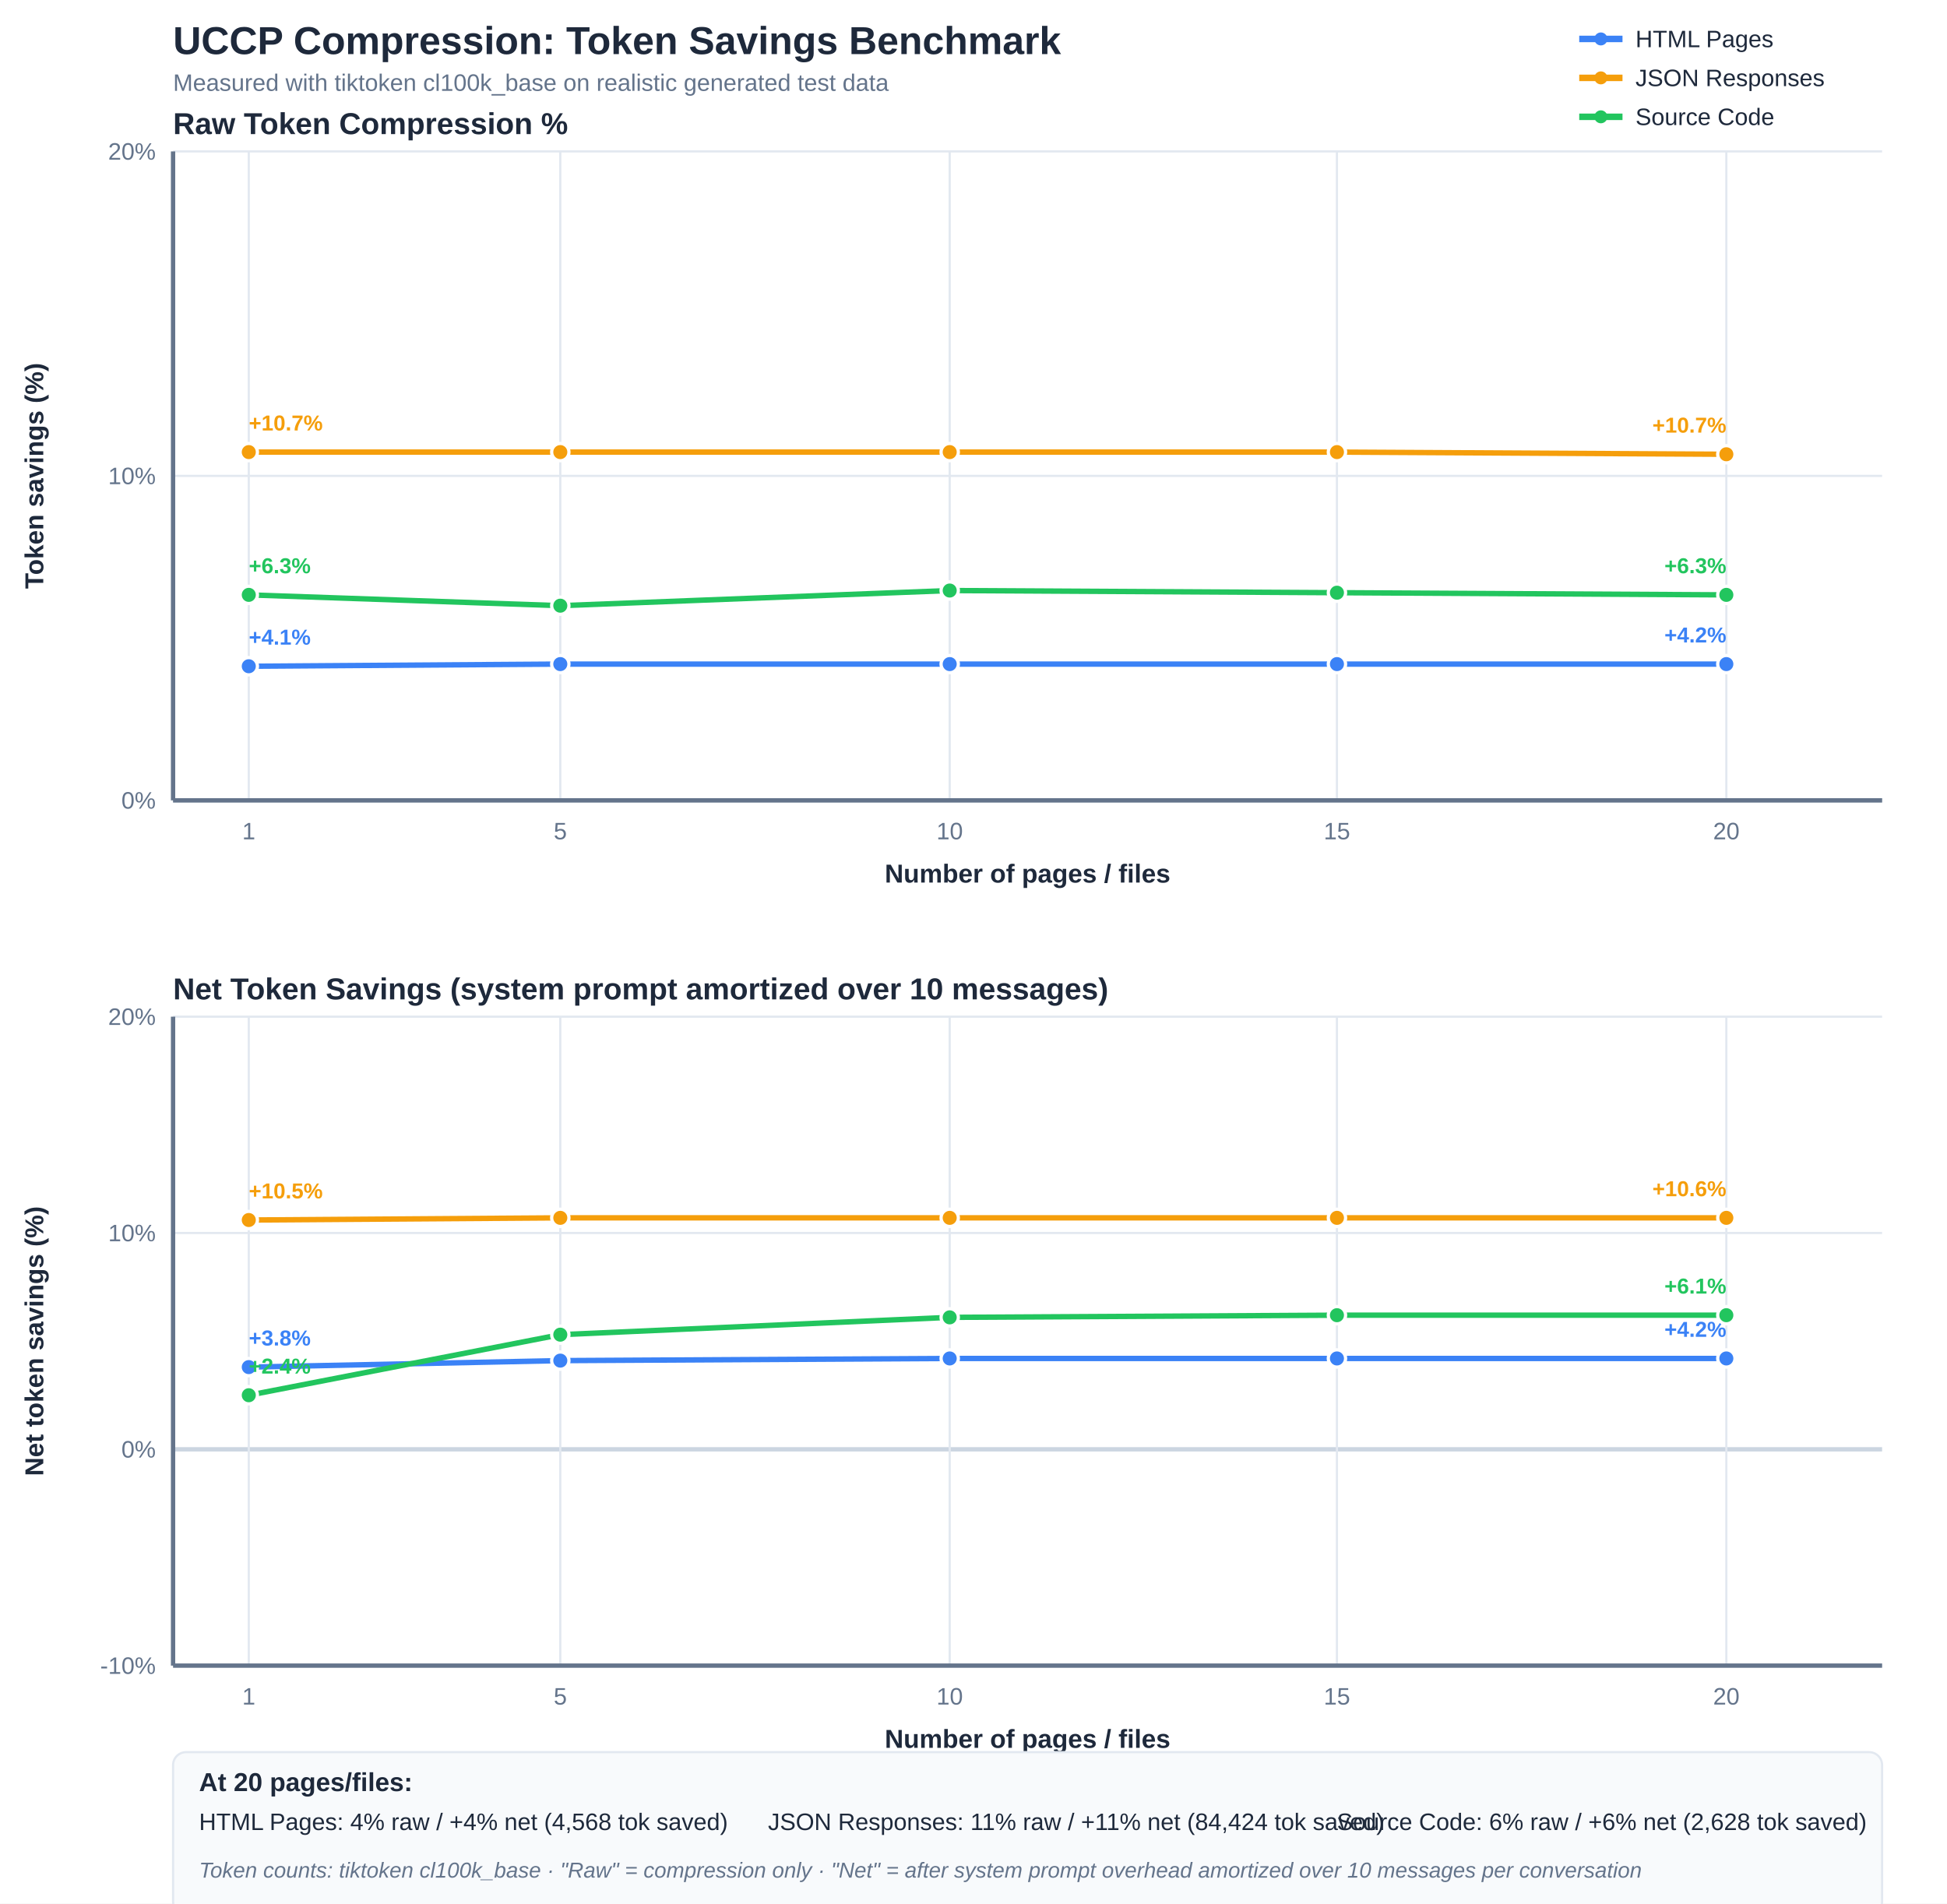
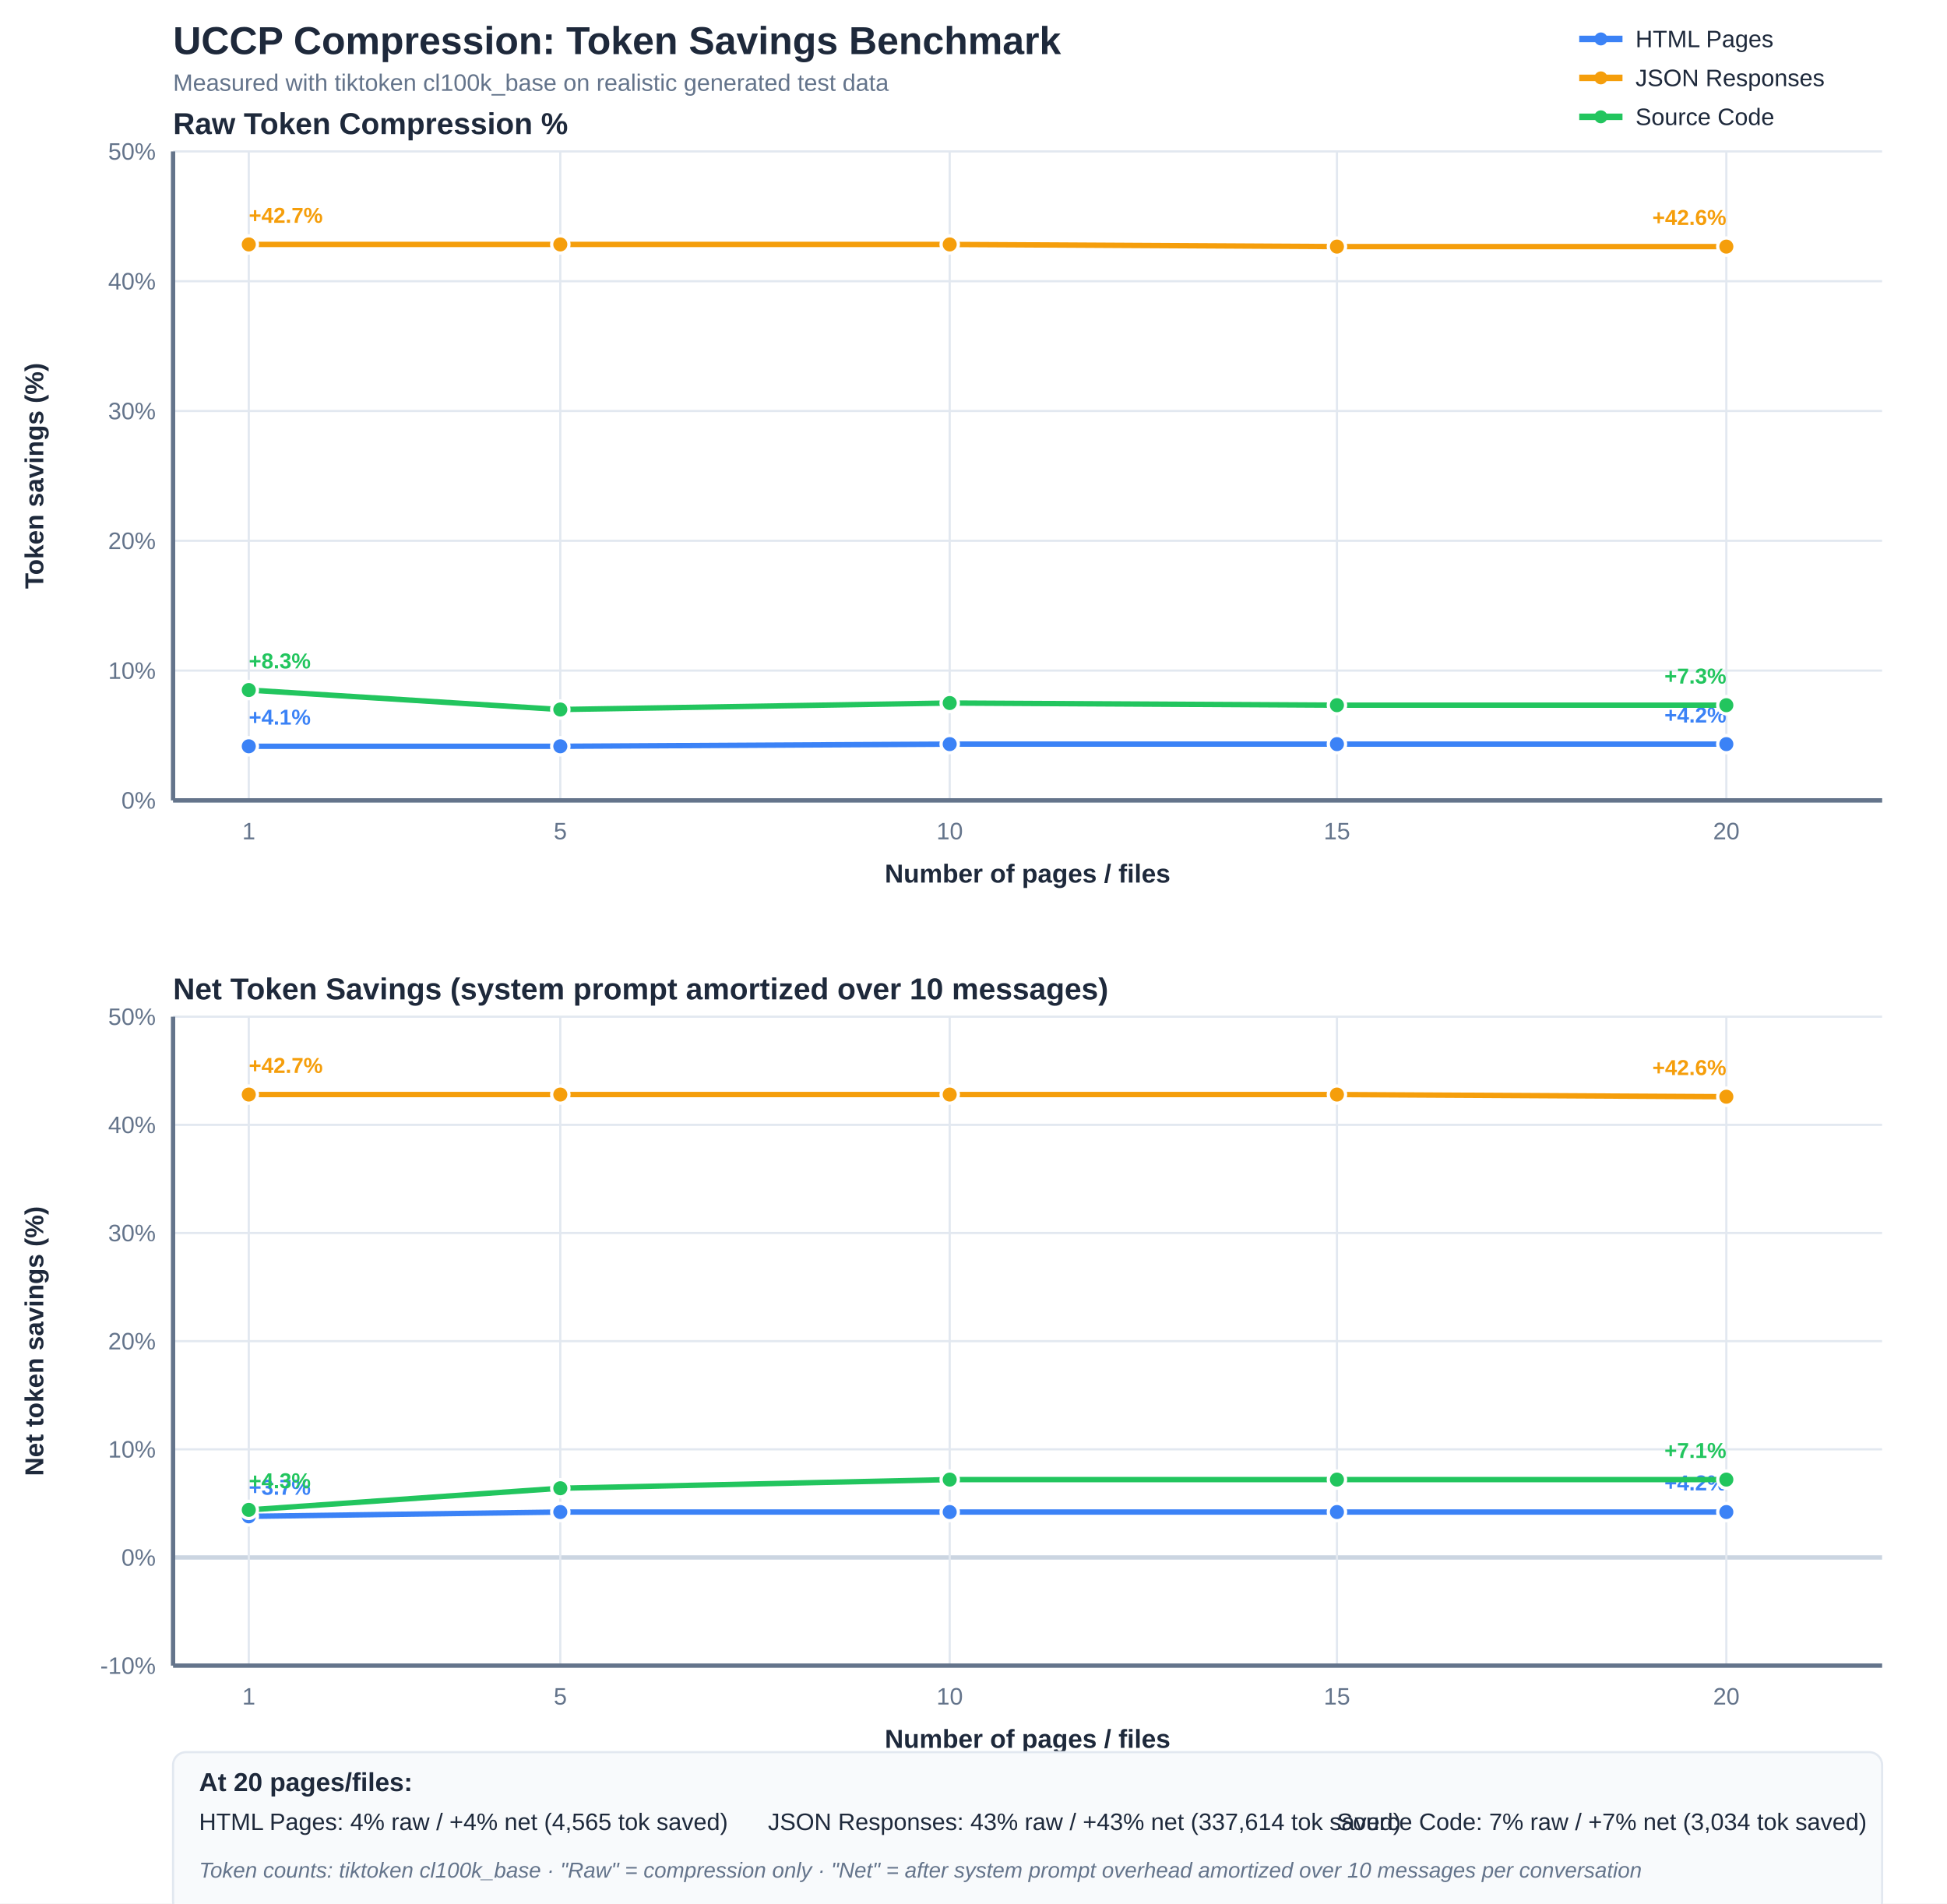
<svg xmlns="http://www.w3.org/2000/svg" width="900" height="880" viewBox="0 0 900 880">
  <rect width="900" height="880" fill="#ffffff" />
  <style>
    .title { font-family: Arial, Helvetica, sans-serif; font-size: 18px; font-weight: bold; fill: #1e293b; }
    .chart-title { font-family: Arial, Helvetica, sans-serif; font-size: 14px; font-weight: bold; fill: #1e293b; }
    .subtitle { font-family: Arial, Helvetica, sans-serif; font-size: 11px; fill: #64748b; }
    .axis-label { font-family: Arial, Helvetica, sans-serif; font-size: 11px; fill: #64748b; }
    .axis-title { font-family: Arial, Helvetica, sans-serif; font-size: 12px; fill: #1e293b; font-weight: bold; }
    .legend-text { font-family: Arial, Helvetica, sans-serif; font-size: 11px; fill: #1e293b; }
    .note { font-family: Arial, Helvetica, sans-serif; font-size: 10px; fill: #64748b; font-style: italic; }
    .data-label { font-family: Arial, Helvetica, sans-serif; font-size: 10px; font-weight: bold; }
    .summary-title { font-family: Arial, Helvetica, sans-serif; font-size: 12px; font-weight: bold; fill: #1e293b; }
    .summary-text { font-family: Arial, Helvetica, sans-serif; font-size: 11px; fill: #1e293b; }
  </style>
  <text x="80" y="25" class="title">UCCP Compression: Token Savings Benchmark</text>
  <text x="80" y="42" class="subtitle">Measured with tiktoken cl100k_base on realistic generated test data</text>
  <line x1="730" y1="18" x2="750" y2="18" stroke="#3b82f6" stroke-width="3" />
  <circle cx="740" cy="18" r="3" fill="#3b82f6" />
  <text x="756" y="18" class="legend-text" dominant-baseline="central">HTML Pages</text>
  <line x1="730" y1="36" x2="750" y2="36" stroke="#f59e0b" stroke-width="3" />
  <circle cx="740" cy="36" r="3" fill="#f59e0b" />
  <text x="756" y="36" class="legend-text" dominant-baseline="central">JSON Responses</text>
  <line x1="730" y1="54" x2="750" y2="54" stroke="#22c55e" stroke-width="3" />
  <circle cx="740" cy="54" r="3" fill="#22c55e" />
  <text x="756" y="54" class="legend-text" dominant-baseline="central">Source Code</text>
  <text x="80" y="62" class="chart-title">Raw Token Compression %</text>
  <line x1="80" y1="370" x2="870" y2="370" stroke="#cbd5e1" stroke-width="2" />
  <text x="72" y="370" class="axis-label" text-anchor="end" dominant-baseline="central">0%</text>
-   <line x1="80" y1="220" x2="870" y2="220" stroke="#e2e8f0" stroke-width="1" />
-   <text x="72" y="220" class="axis-label" text-anchor="end" dominant-baseline="central">10%</text>
+   <line x1="80" y1="310" x2="870" y2="310" stroke="#e2e8f0" stroke-width="1" />
+   <text x="72" y="310" class="axis-label" text-anchor="end" dominant-baseline="central">10%</text>
+   <line x1="80" y1="250" x2="870" y2="250" stroke="#e2e8f0" stroke-width="1" />
+   <text x="72" y="250" class="axis-label" text-anchor="end" dominant-baseline="central">20%</text>
+   <line x1="80" y1="190" x2="870" y2="190" stroke="#e2e8f0" stroke-width="1" />
+   <text x="72" y="190" class="axis-label" text-anchor="end" dominant-baseline="central">30%</text>
+   <line x1="80" y1="130" x2="870" y2="130" stroke="#e2e8f0" stroke-width="1" />
+   <text x="72" y="130" class="axis-label" text-anchor="end" dominant-baseline="central">40%</text>
  <line x1="80" y1="70" x2="870" y2="70" stroke="#e2e8f0" stroke-width="1" />
-   <text x="72" y="70" class="axis-label" text-anchor="end" dominant-baseline="central">20%</text>
+   <text x="72" y="70" class="axis-label" text-anchor="end" dominant-baseline="central">50%</text>
  <line x1="115" y1="70" x2="115" y2="370" stroke="#e2e8f0" stroke-width="1" />
  <text x="115" y="388" class="axis-label" text-anchor="middle">1</text>
  <line x1="259" y1="70" x2="259" y2="370" stroke="#e2e8f0" stroke-width="1" />
  <text x="259" y="388" class="axis-label" text-anchor="middle">5</text>
  <line x1="439" y1="70" x2="439" y2="370" stroke="#e2e8f0" stroke-width="1" />
  <text x="439" y="388" class="axis-label" text-anchor="middle">10</text>
  <line x1="618" y1="70" x2="618" y2="370" stroke="#e2e8f0" stroke-width="1" />
  <text x="618" y="388" class="axis-label" text-anchor="middle">15</text>
  <line x1="798" y1="70" x2="798" y2="370" stroke="#e2e8f0" stroke-width="1" />
  <text x="798" y="388" class="axis-label" text-anchor="middle">20</text>
  <text x="475" y="408" class="axis-title" text-anchor="middle">Number of pages / files</text>
  <text x="20" y="220" class="axis-title" text-anchor="middle" transform="rotate(-90 20 220)">Token savings (%)</text>
  <line x1="80" y1="70" x2="80" y2="370" stroke="#64748b" stroke-width="2" />
  <line x1="80" y1="370" x2="870" y2="370" stroke="#64748b" stroke-width="2" />
-   <polyline points="115,308 259,307 439,307 618,307 798,307" fill="none" stroke="#3b82f6" stroke-width="2.5" stroke-linejoin="round" />
-   <circle cx="115" cy="308" r="4" fill="#3b82f6" stroke="white" stroke-width="1.5" />
-   <text x="115" y="298" class="data-label" fill="#3b82f6" text-anchor="start">+4.1%</text>
-   <circle cx="259" cy="307" r="4" fill="#3b82f6" stroke="white" stroke-width="1.5" />
-   <circle cx="439" cy="307" r="4" fill="#3b82f6" stroke="white" stroke-width="1.5" />
-   <circle cx="618" cy="307" r="4" fill="#3b82f6" stroke="white" stroke-width="1.5" />
-   <circle cx="798" cy="307" r="4" fill="#3b82f6" stroke="white" stroke-width="1.5" />
-   <text x="798" y="297" class="data-label" fill="#3b82f6" text-anchor="end">+4.2%</text>
-   <polyline points="115,209 259,209 439,209 618,209 798,210" fill="none" stroke="#f59e0b" stroke-width="2.5" stroke-linejoin="round" />
-   <circle cx="115" cy="209" r="4" fill="#f59e0b" stroke="white" stroke-width="1.5" />
-   <text x="115" y="199" class="data-label" fill="#f59e0b" text-anchor="start">+10.7%</text>
-   <circle cx="259" cy="209" r="4" fill="#f59e0b" stroke="white" stroke-width="1.5" />
-   <circle cx="439" cy="209" r="4" fill="#f59e0b" stroke="white" stroke-width="1.5" />
-   <circle cx="618" cy="209" r="4" fill="#f59e0b" stroke="white" stroke-width="1.5" />
-   <circle cx="798" cy="210" r="4" fill="#f59e0b" stroke="white" stroke-width="1.5" />
-   <text x="798" y="200" class="data-label" fill="#f59e0b" text-anchor="end">+10.7%</text>
-   <polyline points="115,275 259,280 439,273 618,274 798,275" fill="none" stroke="#22c55e" stroke-width="2.5" stroke-linejoin="round" />
-   <circle cx="115" cy="275" r="4" fill="#22c55e" stroke="white" stroke-width="1.5" />
-   <text x="115" y="265" class="data-label" fill="#22c55e" text-anchor="start">+6.3%</text>
-   <circle cx="259" cy="280" r="4" fill="#22c55e" stroke="white" stroke-width="1.5" />
-   <circle cx="439" cy="273" r="4" fill="#22c55e" stroke="white" stroke-width="1.5" />
-   <circle cx="618" cy="274" r="4" fill="#22c55e" stroke="white" stroke-width="1.5" />
-   <circle cx="798" cy="275" r="4" fill="#22c55e" stroke="white" stroke-width="1.5" />
-   <text x="798" y="265" class="data-label" fill="#22c55e" text-anchor="end">+6.3%</text>
+   <polyline points="115,345 259,345 439,344 618,344 798,344" fill="none" stroke="#3b82f6" stroke-width="2.5" stroke-linejoin="round" />
+   <circle cx="115" cy="345" r="4" fill="#3b82f6" stroke="white" stroke-width="1.5" />
+   <text x="115" y="335" class="data-label" fill="#3b82f6" text-anchor="start">+4.1%</text>
+   <circle cx="259" cy="345" r="4" fill="#3b82f6" stroke="white" stroke-width="1.5" />
+   <circle cx="439" cy="344" r="4" fill="#3b82f6" stroke="white" stroke-width="1.5" />
+   <circle cx="618" cy="344" r="4" fill="#3b82f6" stroke="white" stroke-width="1.5" />
+   <circle cx="798" cy="344" r="4" fill="#3b82f6" stroke="white" stroke-width="1.5" />
+   <text x="798" y="334" class="data-label" fill="#3b82f6" text-anchor="end">+4.2%</text>
+   <polyline points="115,113 259,113 439,113 618,114 798,114" fill="none" stroke="#f59e0b" stroke-width="2.5" stroke-linejoin="round" />
+   <circle cx="115" cy="113" r="4" fill="#f59e0b" stroke="white" stroke-width="1.5" />
+   <text x="115" y="103" class="data-label" fill="#f59e0b" text-anchor="start">+42.7%</text>
+   <circle cx="259" cy="113" r="4" fill="#f59e0b" stroke="white" stroke-width="1.5" />
+   <circle cx="439" cy="113" r="4" fill="#f59e0b" stroke="white" stroke-width="1.5" />
+   <circle cx="618" cy="114" r="4" fill="#f59e0b" stroke="white" stroke-width="1.5" />
+   <circle cx="798" cy="114" r="4" fill="#f59e0b" stroke="white" stroke-width="1.5" />
+   <text x="798" y="104" class="data-label" fill="#f59e0b" text-anchor="end">+42.6%</text>
+   <polyline points="115,319 259,328 439,325 618,326 798,326" fill="none" stroke="#22c55e" stroke-width="2.5" stroke-linejoin="round" />
+   <circle cx="115" cy="319" r="4" fill="#22c55e" stroke="white" stroke-width="1.5" />
+   <text x="115" y="309" class="data-label" fill="#22c55e" text-anchor="start">+8.3%</text>
+   <circle cx="259" cy="328" r="4" fill="#22c55e" stroke="white" stroke-width="1.5" />
+   <circle cx="439" cy="325" r="4" fill="#22c55e" stroke="white" stroke-width="1.5" />
+   <circle cx="618" cy="326" r="4" fill="#22c55e" stroke="white" stroke-width="1.5" />
+   <circle cx="798" cy="326" r="4" fill="#22c55e" stroke="white" stroke-width="1.5" />
+   <text x="798" y="316" class="data-label" fill="#22c55e" text-anchor="end">+7.3%</text>
  <text x="80" y="462" class="chart-title">Net Token Savings (system prompt amortized over 10 messages)</text>
  <line x1="80" y1="770" x2="870" y2="770" stroke="#e2e8f0" stroke-width="1" />
  <text x="72" y="770" class="axis-label" text-anchor="end" dominant-baseline="central">-10%</text>
-   <line x1="80" y1="670" x2="870" y2="670" stroke="#cbd5e1" stroke-width="2" />
-   <text x="72" y="670" class="axis-label" text-anchor="end" dominant-baseline="central">0%</text>
+   <line x1="80" y1="720" x2="870" y2="720" stroke="#cbd5e1" stroke-width="2" />
+   <text x="72" y="720" class="axis-label" text-anchor="end" dominant-baseline="central">0%</text>
+   <line x1="80" y1="670" x2="870" y2="670" stroke="#e2e8f0" stroke-width="1" />
+   <text x="72" y="670" class="axis-label" text-anchor="end" dominant-baseline="central">10%</text>
+   <line x1="80" y1="620" x2="870" y2="620" stroke="#e2e8f0" stroke-width="1" />
+   <text x="72" y="620" class="axis-label" text-anchor="end" dominant-baseline="central">20%</text>
  <line x1="80" y1="570" x2="870" y2="570" stroke="#e2e8f0" stroke-width="1" />
-   <text x="72" y="570" class="axis-label" text-anchor="end" dominant-baseline="central">10%</text>
+   <text x="72" y="570" class="axis-label" text-anchor="end" dominant-baseline="central">30%</text>
+   <line x1="80" y1="520" x2="870" y2="520" stroke="#e2e8f0" stroke-width="1" />
+   <text x="72" y="520" class="axis-label" text-anchor="end" dominant-baseline="central">40%</text>
  <line x1="80" y1="470" x2="870" y2="470" stroke="#e2e8f0" stroke-width="1" />
-   <text x="72" y="470" class="axis-label" text-anchor="end" dominant-baseline="central">20%</text>
+   <text x="72" y="470" class="axis-label" text-anchor="end" dominant-baseline="central">50%</text>
  <line x1="115" y1="470" x2="115" y2="770" stroke="#e2e8f0" stroke-width="1" />
  <text x="115" y="788" class="axis-label" text-anchor="middle">1</text>
  <line x1="259" y1="470" x2="259" y2="770" stroke="#e2e8f0" stroke-width="1" />
  <text x="259" y="788" class="axis-label" text-anchor="middle">5</text>
  <line x1="439" y1="470" x2="439" y2="770" stroke="#e2e8f0" stroke-width="1" />
  <text x="439" y="788" class="axis-label" text-anchor="middle">10</text>
  <line x1="618" y1="470" x2="618" y2="770" stroke="#e2e8f0" stroke-width="1" />
  <text x="618" y="788" class="axis-label" text-anchor="middle">15</text>
  <line x1="798" y1="470" x2="798" y2="770" stroke="#e2e8f0" stroke-width="1" />
  <text x="798" y="788" class="axis-label" text-anchor="middle">20</text>
  <text x="475" y="808" class="axis-title" text-anchor="middle">Number of pages / files</text>
  <text x="20" y="620" class="axis-title" text-anchor="middle" transform="rotate(-90 20 620)">Net token savings (%)</text>
  <line x1="80" y1="470" x2="80" y2="770" stroke="#64748b" stroke-width="2" />
  <line x1="80" y1="770" x2="870" y2="770" stroke="#64748b" stroke-width="2" />
-   <polyline points="115,632 259,629 439,628 618,628 798,628" fill="none" stroke="#3b82f6" stroke-width="2.5" stroke-linejoin="round" />
-   <circle cx="115" cy="632" r="4" fill="#3b82f6" stroke="white" stroke-width="1.5" />
-   <text x="115" y="622" class="data-label" fill="#3b82f6" text-anchor="start">+3.8%</text>
-   <circle cx="259" cy="629" r="4" fill="#3b82f6" stroke="white" stroke-width="1.5" />
-   <circle cx="439" cy="628" r="4" fill="#3b82f6" stroke="white" stroke-width="1.5" />
-   <circle cx="618" cy="628" r="4" fill="#3b82f6" stroke="white" stroke-width="1.5" />
-   <circle cx="798" cy="628" r="4" fill="#3b82f6" stroke="white" stroke-width="1.5" />
-   <text x="798" y="618" class="data-label" fill="#3b82f6" text-anchor="end">+4.2%</text>
-   <polyline points="115,564 259,563 439,563 618,563 798,563" fill="none" stroke="#f59e0b" stroke-width="2.5" stroke-linejoin="round" />
-   <circle cx="115" cy="564" r="4" fill="#f59e0b" stroke="white" stroke-width="1.5" />
-   <text x="115" y="554" class="data-label" fill="#f59e0b" text-anchor="start">+10.5%</text>
-   <circle cx="259" cy="563" r="4" fill="#f59e0b" stroke="white" stroke-width="1.5" />
-   <circle cx="439" cy="563" r="4" fill="#f59e0b" stroke="white" stroke-width="1.5" />
-   <circle cx="618" cy="563" r="4" fill="#f59e0b" stroke="white" stroke-width="1.5" />
-   <circle cx="798" cy="563" r="4" fill="#f59e0b" stroke="white" stroke-width="1.5" />
-   <text x="798" y="553" class="data-label" fill="#f59e0b" text-anchor="end">+10.6%</text>
-   <polyline points="115,645 259,617 439,609 618,608 798,608" fill="none" stroke="#22c55e" stroke-width="2.5" stroke-linejoin="round" />
-   <circle cx="115" cy="645" r="4" fill="#22c55e" stroke="white" stroke-width="1.5" />
-   <text x="115" y="635" class="data-label" fill="#22c55e" text-anchor="start">+2.4%</text>
-   <circle cx="259" cy="617" r="4" fill="#22c55e" stroke="white" stroke-width="1.5" />
-   <circle cx="439" cy="609" r="4" fill="#22c55e" stroke="white" stroke-width="1.5" />
-   <circle cx="618" cy="608" r="4" fill="#22c55e" stroke="white" stroke-width="1.5" />
-   <circle cx="798" cy="608" r="4" fill="#22c55e" stroke="white" stroke-width="1.5" />
-   <text x="798" y="598" class="data-label" fill="#22c55e" text-anchor="end">+6.1%</text>
+   <polyline points="115,701 259,699 439,699 618,699 798,699" fill="none" stroke="#3b82f6" stroke-width="2.5" stroke-linejoin="round" />
+   <circle cx="115" cy="701" r="4" fill="#3b82f6" stroke="white" stroke-width="1.5" />
+   <text x="115" y="691" class="data-label" fill="#3b82f6" text-anchor="start">+3.7%</text>
+   <circle cx="259" cy="699" r="4" fill="#3b82f6" stroke="white" stroke-width="1.5" />
+   <circle cx="439" cy="699" r="4" fill="#3b82f6" stroke="white" stroke-width="1.5" />
+   <circle cx="618" cy="699" r="4" fill="#3b82f6" stroke="white" stroke-width="1.5" />
+   <circle cx="798" cy="699" r="4" fill="#3b82f6" stroke="white" stroke-width="1.5" />
+   <text x="798" y="689" class="data-label" fill="#3b82f6" text-anchor="end">+4.2%</text>
+   <polyline points="115,506 259,506 439,506 618,506 798,507" fill="none" stroke="#f59e0b" stroke-width="2.5" stroke-linejoin="round" />
+   <circle cx="115" cy="506" r="4" fill="#f59e0b" stroke="white" stroke-width="1.5" />
+   <text x="115" y="496" class="data-label" fill="#f59e0b" text-anchor="start">+42.7%</text>
+   <circle cx="259" cy="506" r="4" fill="#f59e0b" stroke="white" stroke-width="1.5" />
+   <circle cx="439" cy="506" r="4" fill="#f59e0b" stroke="white" stroke-width="1.5" />
+   <circle cx="618" cy="506" r="4" fill="#f59e0b" stroke="white" stroke-width="1.5" />
+   <circle cx="798" cy="507" r="4" fill="#f59e0b" stroke="white" stroke-width="1.5" />
+   <text x="798" y="497" class="data-label" fill="#f59e0b" text-anchor="end">+42.6%</text>
+   <polyline points="115,698 259,688 439,684 618,684 798,684" fill="none" stroke="#22c55e" stroke-width="2.5" stroke-linejoin="round" />
+   <circle cx="115" cy="698" r="4" fill="#22c55e" stroke="white" stroke-width="1.5" />
+   <text x="115" y="688" class="data-label" fill="#22c55e" text-anchor="start">+4.3%</text>
+   <circle cx="259" cy="688" r="4" fill="#22c55e" stroke="white" stroke-width="1.5" />
+   <circle cx="439" cy="684" r="4" fill="#22c55e" stroke="white" stroke-width="1.5" />
+   <circle cx="618" cy="684" r="4" fill="#22c55e" stroke="white" stroke-width="1.5" />
+   <circle cx="798" cy="684" r="4" fill="#22c55e" stroke="white" stroke-width="1.5" />
+   <text x="798" y="674" class="data-label" fill="#22c55e" text-anchor="end">+7.1%</text>
  <rect x="80" y="810" width="790" height="75" rx="6" fill="#f8fafc" stroke="#e2e8f0" stroke-width="1" />
  <text x="92" y="828" class="summary-title">At 20 pages/files:</text>
-   <text x="92" y="846" class="summary-text" fill="#3b82f6">HTML Pages: 4% raw / +4% net (4,568 tok saved)</text>
-   <text x="355" y="846" class="summary-text" fill="#f59e0b">JSON Responses: 11% raw / +11% net (84,424 tok saved)</text>
-   <text x="618" y="846" class="summary-text" fill="#22c55e">Source Code: 6% raw / +6% net (2,628 tok saved)</text>
+   <text x="92" y="846" class="summary-text" fill="#3b82f6">HTML Pages: 4% raw / +4% net (4,565 tok saved)</text>
+   <text x="355" y="846" class="summary-text" fill="#f59e0b">JSON Responses: 43% raw / +43% net (337,614 tok saved)</text>
+   <text x="618" y="846" class="summary-text" fill="#22c55e">Source Code: 7% raw / +7% net (3,034 tok saved)</text>
  <text x="92" y="868" class="note">Token counts: tiktoken cl100k_base · "Raw" = compression only · "Net" = after system prompt overhead amortized over 10 messages per conversation</text>
</svg>
